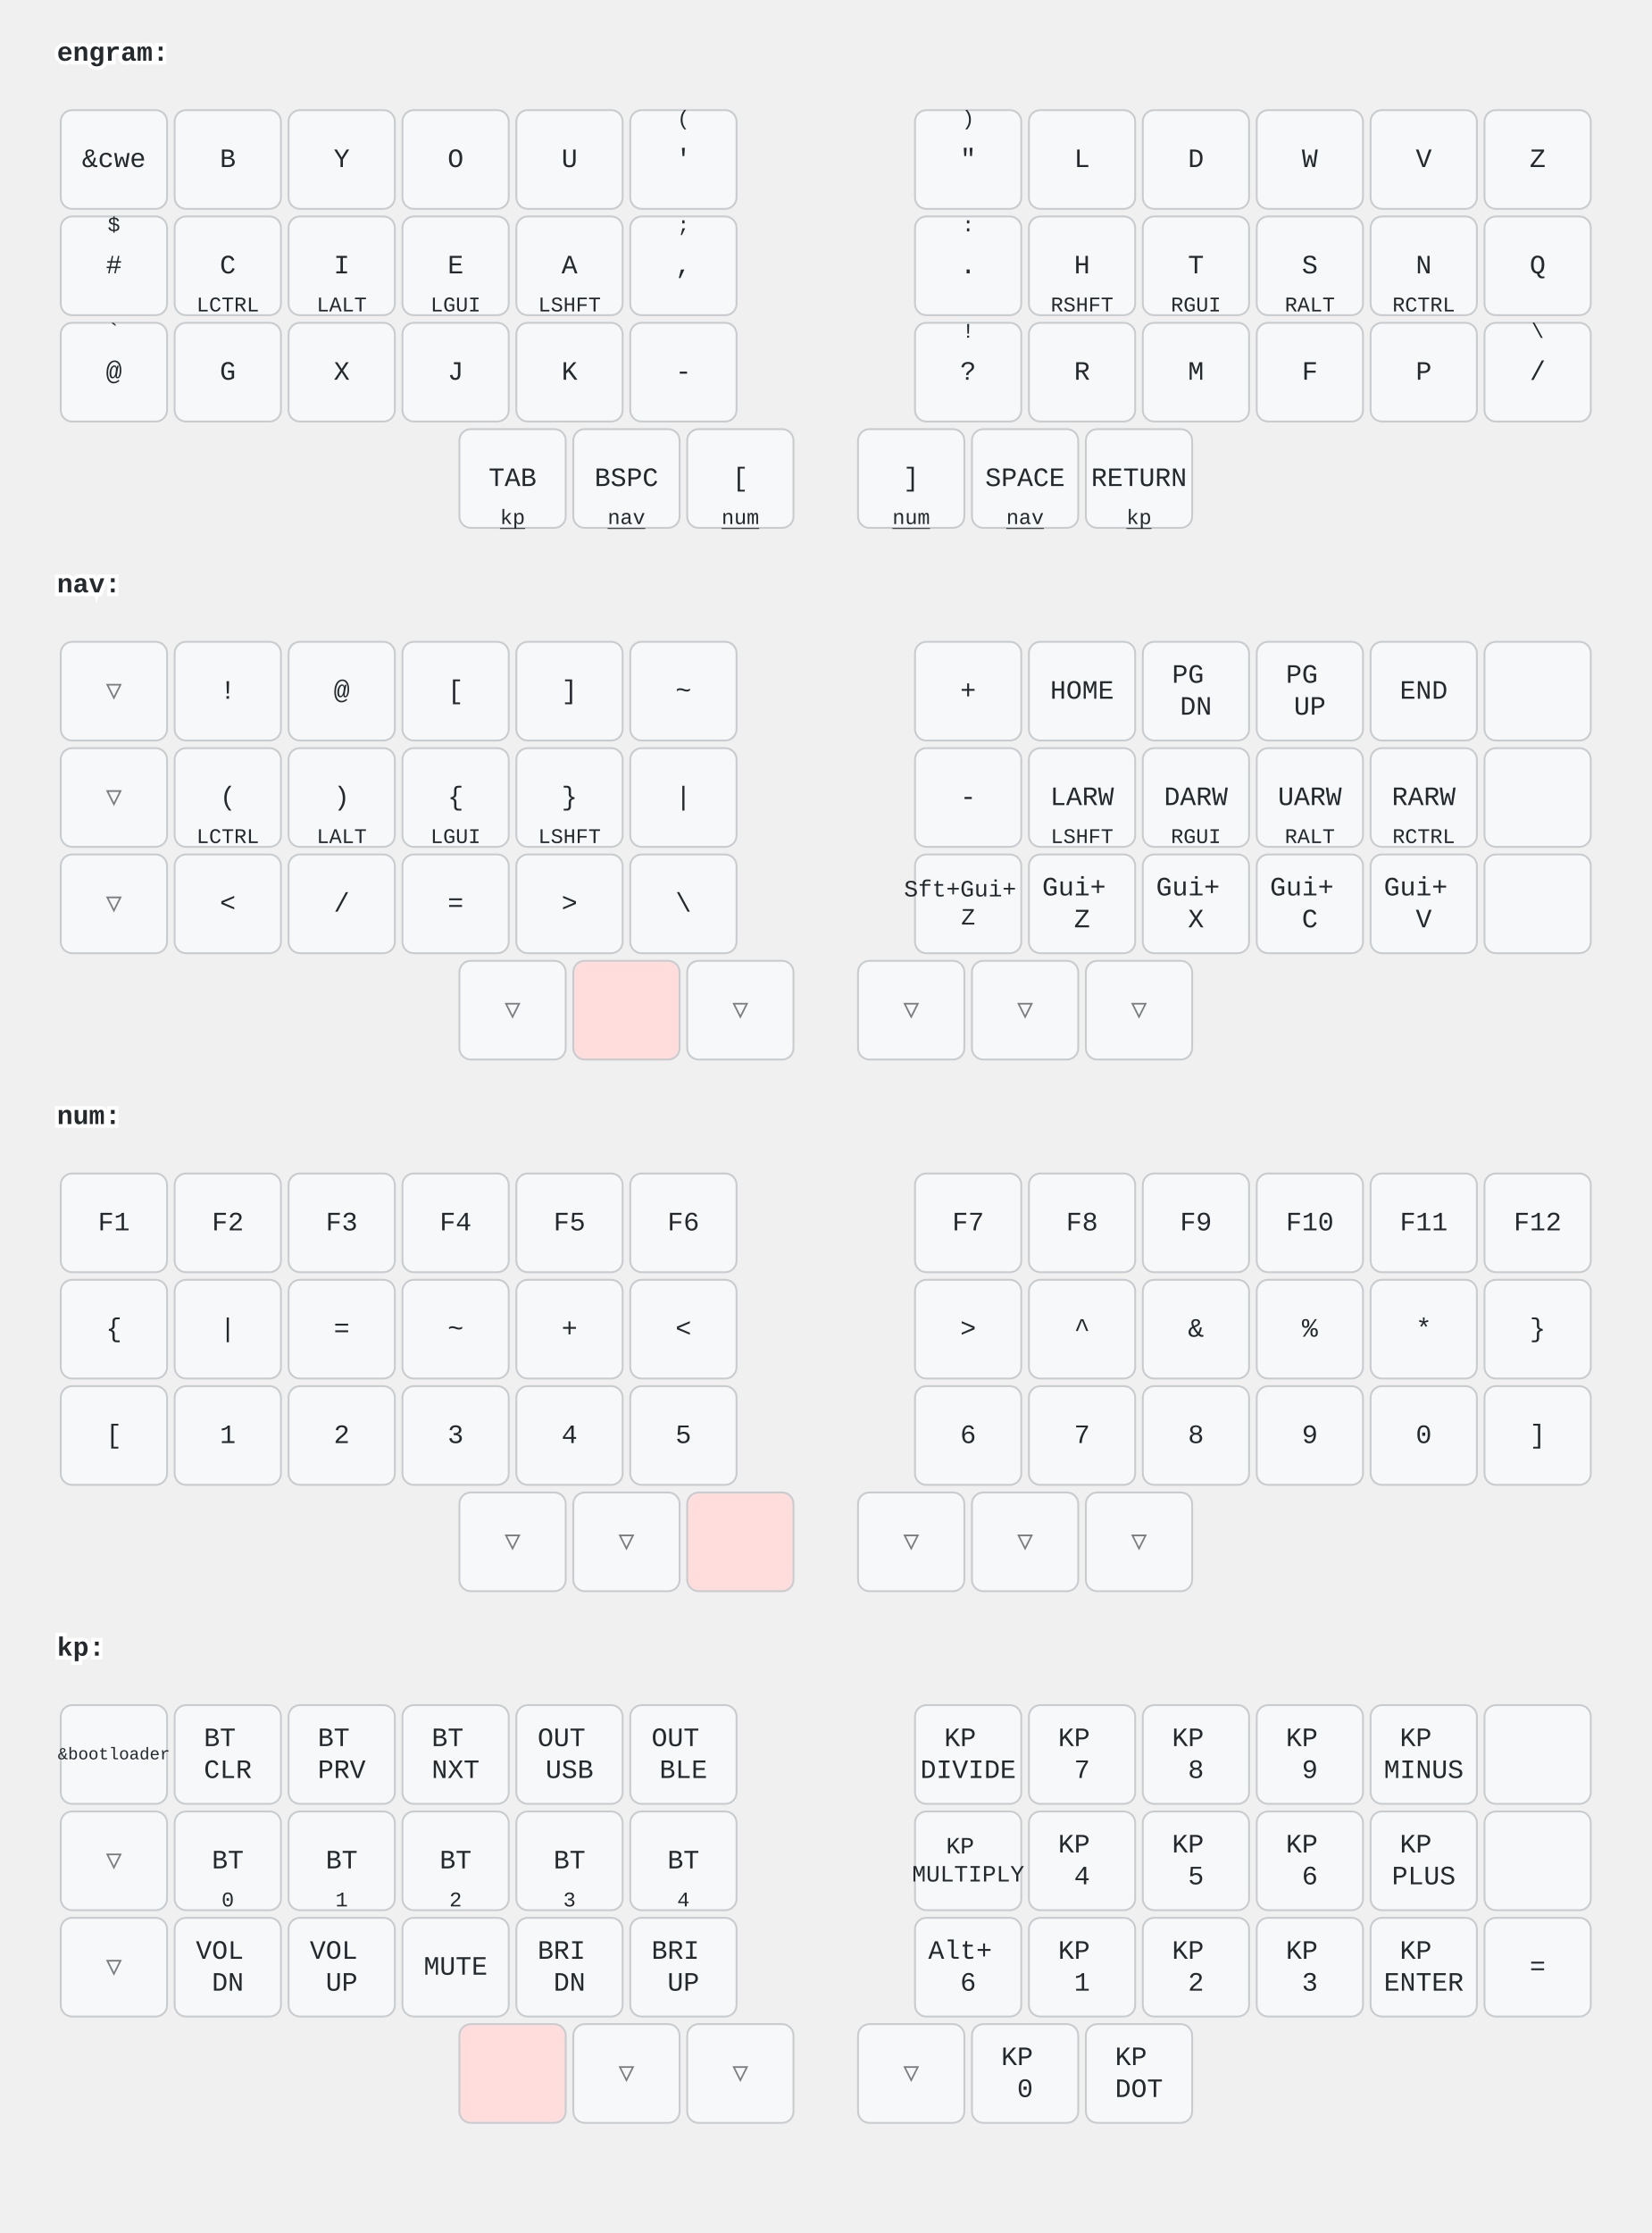
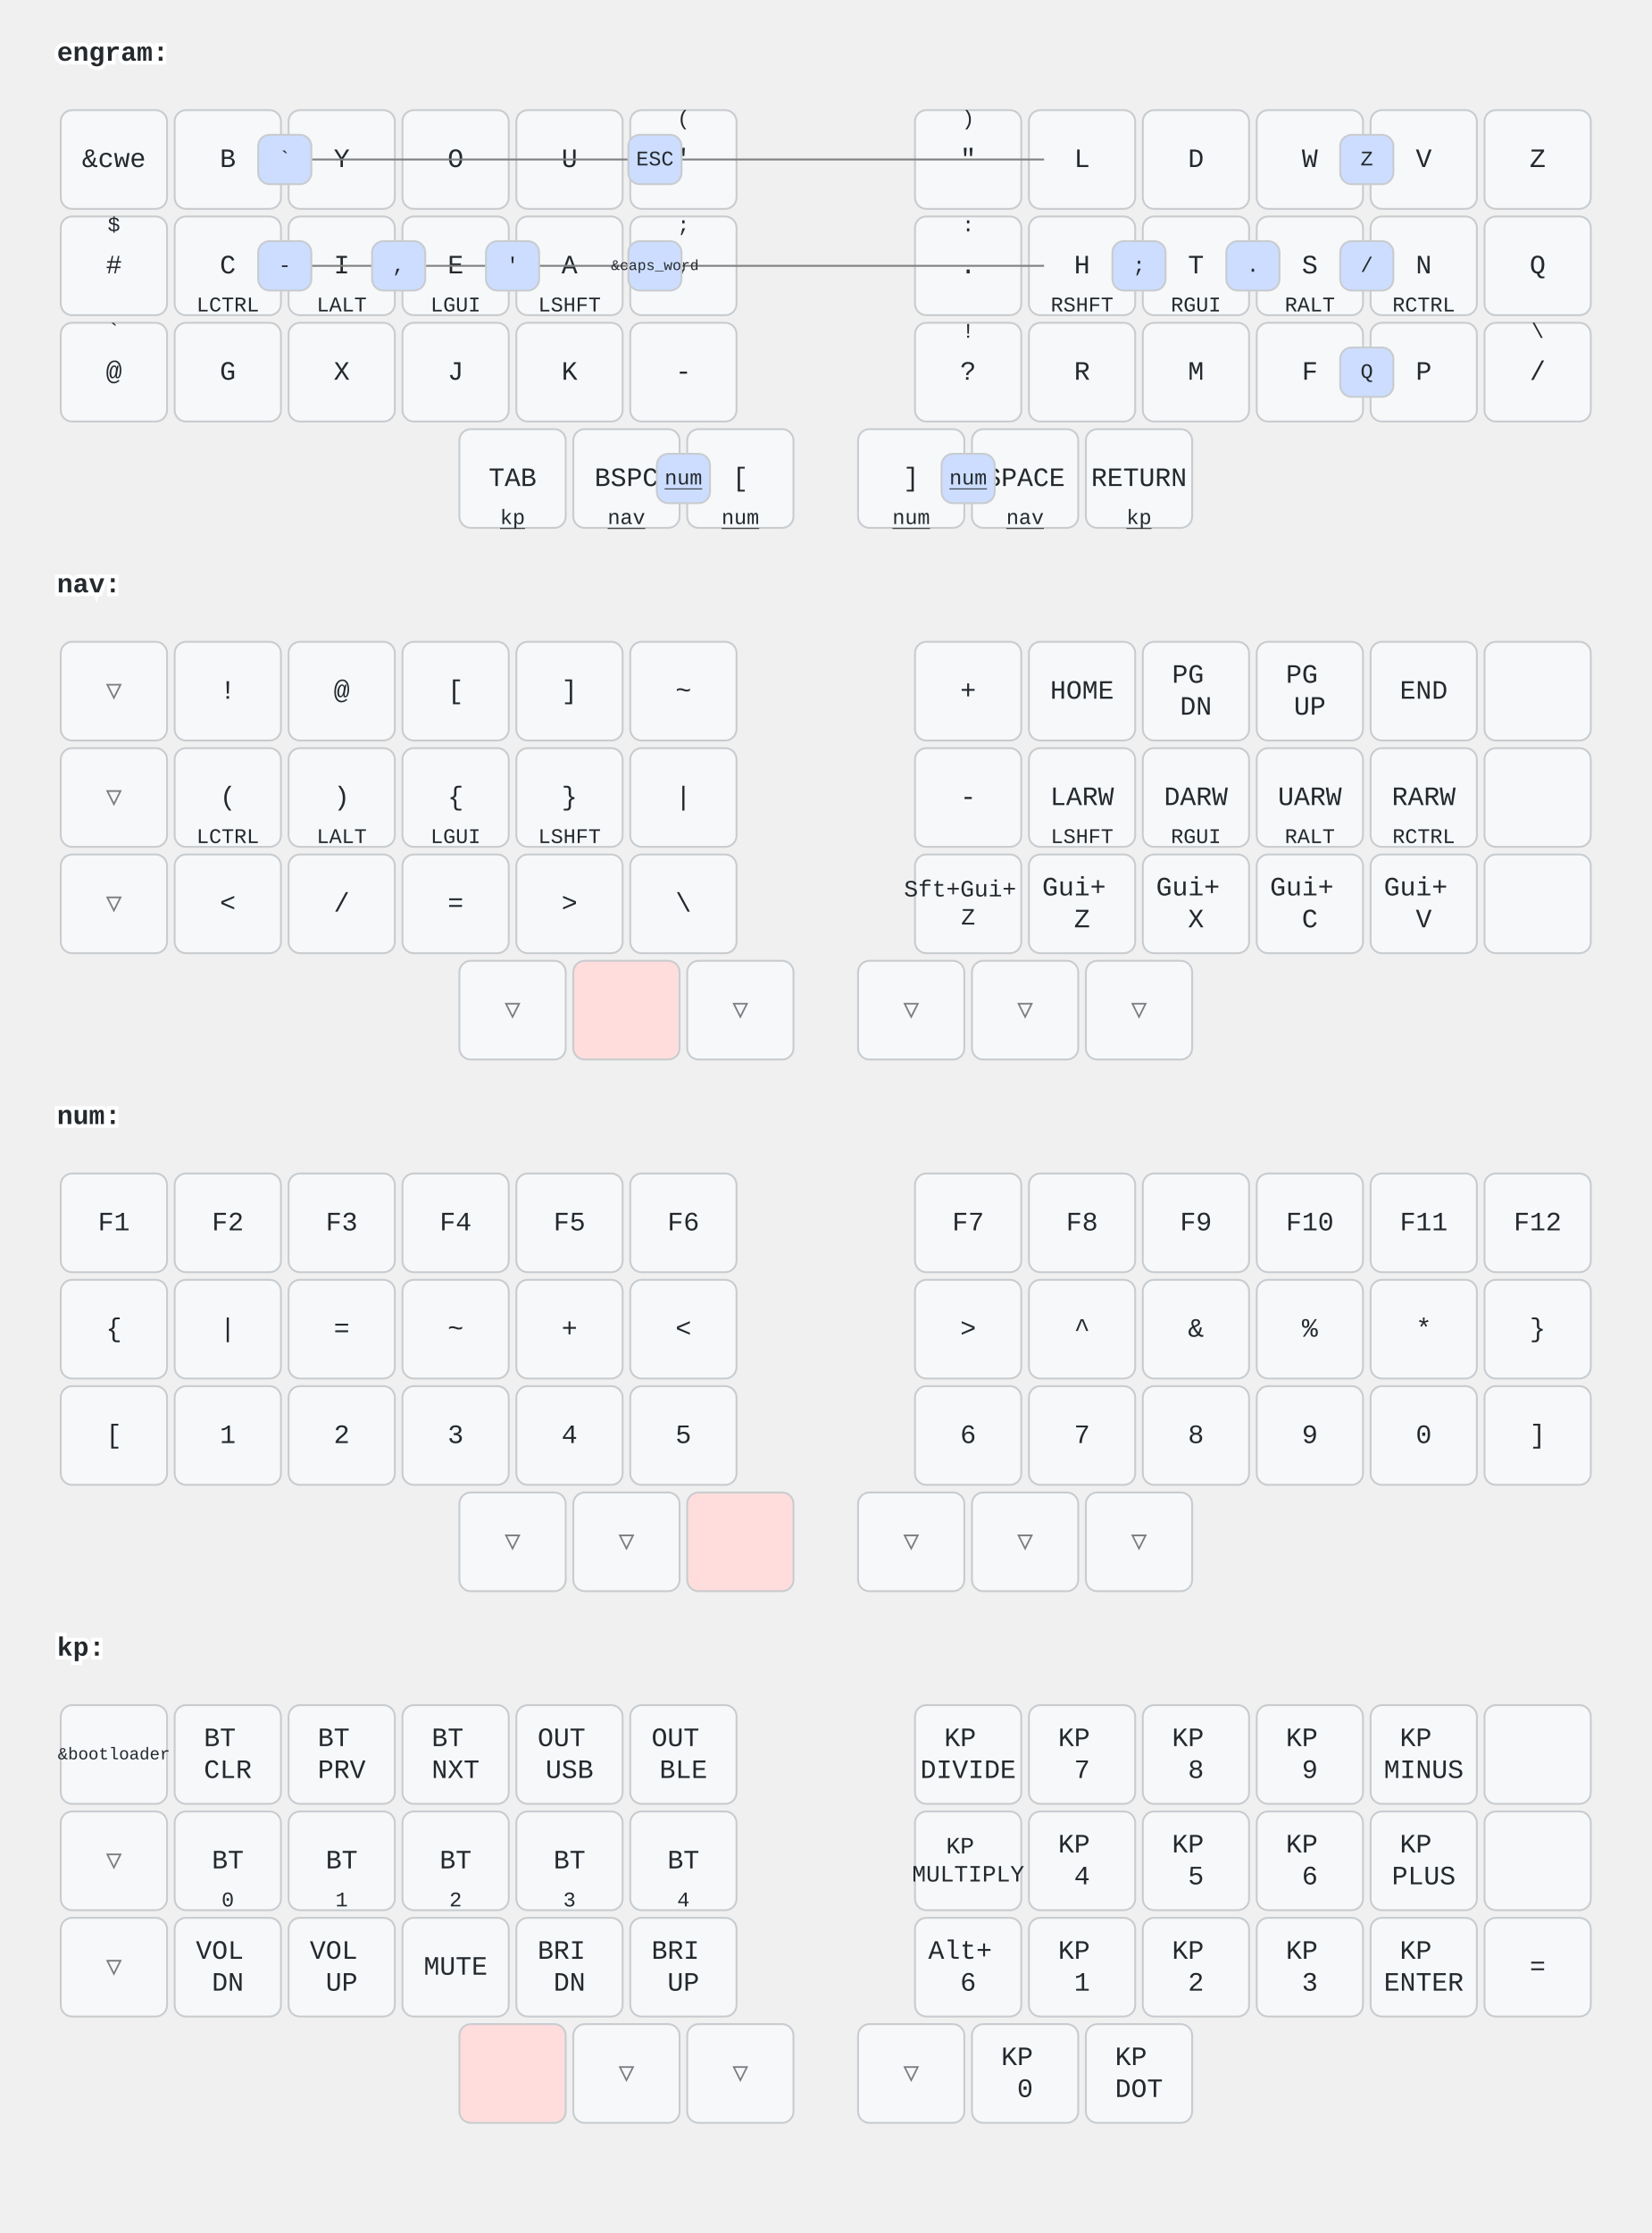
<svg xmlns="http://www.w3.org/2000/svg" width="870" height="1176" viewBox="0 0 870 1176" class="keymap">
  <style>/* inherit to force styles through use tags */
svg path {
    fill: inherit;
}

/* font and background color specifications */
svg.keymap {
    font-family: SFMono-Regular,Consolas,Liberation Mono,Menlo,monospace;
    font-size: 14px;
    font-kerning: normal;
    text-rendering: optimizeLegibility;
    fill: #24292e;
}

/* default key styling */
rect.key {
    fill: #f6f8fa;
}

rect.key, rect.combo {
    stroke: #c9cccf;
    stroke-width: 1;
}

/* default key side styling, only used is draw_key_sides is set */
rect.side {
    filter: brightness(90%);
}

/* color accent for combo boxes */
rect.combo, rect.combo-separate {
    fill: #cdf;
}

/* color accent for held keys */
rect.held, rect.combo.held {
    fill: #fdd;
}

/* color accent for ghost (optional) keys */
rect.ghost, rect.combo.ghost {
    stroke-dasharray: 4, 4;
    stroke-width: 2;
}

text {
    text-anchor: middle;
    dominant-baseline: middle;
}

/* styling for layer labels */
text.label {
    font-weight: bold;
    text-anchor: start;
    stroke: white;
    stroke-width: 4;
    paint-order: stroke;
}

/* styling for optional footer */
text.footer {
    text-anchor: end;
    dominant-baseline: auto;
    stroke: white;
    stroke-width: 4;
    paint-order: stroke;
}

/* styling for combo tap, and key hold/shifted label text */
text.combo, text.hold, text.shifted {
    font-size: 11px;
}

text.hold {
    text-anchor: middle;
    dominant-baseline: auto;
}

text.shifted {
    text-anchor: middle;
    dominant-baseline: hanging;
}

text.layer-activator {
    text-decoration: underline;
}

/* styling for hold/shifted label text in combo box */
text.combo.hold, text.combo.shifted {
    font-size: 8px;
}

/* lighter symbol for transparent keys */
text.trans {
    fill: #7b7e81;
}

/* styling for combo dendrons */
path.combo {
    stroke-width: 1;
    stroke: gray;
    fill: none;
}

/* Start Tabler Icons Cleanup */
/* cannot use height/width with glyphs */
.icon-tabler &gt; path {
    fill: inherit;
    stroke: inherit;
    stroke-width: 2;
}
/* hide tabler's default box */
.icon-tabler &gt; path[stroke="none"][fill="none"] {
    visibility: hidden;
}
/* End Tabler Icons Cleanup */
</style>
  <g transform="translate(30, 0)" class="layer-engram">
    <text x="0" y="28" class="label" id="engram">engram:</text>
    <g transform="translate(0, 56)">
      <g transform="translate(30, 28)" class="key keypos-0">
        <rect rx="6" ry="6" x="-28" y="-26" width="56" height="52" class="key" />
        <text x="0" y="0" class="key tap">&amp;cwe</text>
      </g>
      <g transform="translate(90, 28)" class="key keypos-1">
        <rect rx="6" ry="6" x="-28" y="-26" width="56" height="52" class="key" />
        <text x="0" y="0" class="key tap">B</text>
      </g>
      <g transform="translate(150, 28)" class="key keypos-2">
        <rect rx="6" ry="6" x="-28" y="-26" width="56" height="52" class="key" />
        <text x="0" y="0" class="key tap">Y</text>
      </g>
      <g transform="translate(210, 28)" class="key keypos-3">
        <rect rx="6" ry="6" x="-28" y="-26" width="56" height="52" class="key" />
        <text x="0" y="0" class="key tap">O</text>
      </g>
      <g transform="translate(270, 28)" class="key keypos-4">
        <rect rx="6" ry="6" x="-28" y="-26" width="56" height="52" class="key" />
        <text x="0" y="0" class="key tap">U</text>
      </g>
      <g transform="translate(330, 28)" class="key keypos-5">
        <rect rx="6" ry="6" x="-28" y="-26" width="56" height="52" class="key" />
        <text x="0" y="0" class="key tap">'</text>
        <text x="0" y="-24" class="key shifted">(</text>
      </g>
      <g transform="translate(480, 28)" class="key keypos-6">
        <rect rx="6" ry="6" x="-28" y="-26" width="56" height="52" class="key" />
        <text x="0" y="0" class="key tap">"</text>
        <text x="0" y="-24" class="key shifted">)</text>
      </g>
      <g transform="translate(540, 28)" class="key keypos-7">
        <rect rx="6" ry="6" x="-28" y="-26" width="56" height="52" class="key" />
        <text x="0" y="0" class="key tap">L</text>
      </g>
      <g transform="translate(600, 28)" class="key keypos-8">
        <rect rx="6" ry="6" x="-28" y="-26" width="56" height="52" class="key" />
        <text x="0" y="0" class="key tap">D</text>
      </g>
      <g transform="translate(660, 28)" class="key keypos-9">
        <rect rx="6" ry="6" x="-28" y="-26" width="56" height="52" class="key" />
        <text x="0" y="0" class="key tap">W</text>
      </g>
      <g transform="translate(720, 28)" class="key keypos-10">
        <rect rx="6" ry="6" x="-28" y="-26" width="56" height="52" class="key" />
        <text x="0" y="0" class="key tap">V</text>
      </g>
      <g transform="translate(780, 28)" class="key keypos-11">
        <rect rx="6" ry="6" x="-28" y="-26" width="56" height="52" class="key" />
        <text x="0" y="0" class="key tap">Z</text>
      </g>
      <g transform="translate(30, 84)" class="key keypos-12">
        <rect rx="6" ry="6" x="-28" y="-26" width="56" height="52" class="key" />
        <text x="0" y="0" class="key tap">#</text>
        <text x="0" y="-24" class="key shifted">$</text>
      </g>
      <g transform="translate(90, 84)" class="key keypos-13">
        <rect rx="6" ry="6" x="-28" y="-26" width="56" height="52" class="key" />
        <text x="0" y="0" class="key tap">C</text>
        <text x="0" y="24" class="key hold">LCTRL</text>
      </g>
      <g transform="translate(150, 84)" class="key keypos-14">
        <rect rx="6" ry="6" x="-28" y="-26" width="56" height="52" class="key" />
        <text x="0" y="0" class="key tap">I</text>
        <text x="0" y="24" class="key hold">LALT</text>
      </g>
      <g transform="translate(210, 84)" class="key keypos-15">
        <rect rx="6" ry="6" x="-28" y="-26" width="56" height="52" class="key" />
        <text x="0" y="0" class="key tap">E</text>
        <text x="0" y="24" class="key hold">LGUI</text>
      </g>
      <g transform="translate(270, 84)" class="key keypos-16">
        <rect rx="6" ry="6" x="-28" y="-26" width="56" height="52" class="key" />
        <text x="0" y="0" class="key tap">A</text>
        <text x="0" y="24" class="key hold">LSHFT</text>
      </g>
      <g transform="translate(330, 84)" class="key keypos-17">
        <rect rx="6" ry="6" x="-28" y="-26" width="56" height="52" class="key" />
        <text x="0" y="0" class="key tap">,</text>
        <text x="0" y="-24" class="key shifted">;</text>
      </g>
      <g transform="translate(480, 84)" class="key keypos-18">
        <rect rx="6" ry="6" x="-28" y="-26" width="56" height="52" class="key" />
        <text x="0" y="0" class="key tap">.</text>
        <text x="0" y="-24" class="key shifted">:</text>
      </g>
      <g transform="translate(540, 84)" class="key keypos-19">
        <rect rx="6" ry="6" x="-28" y="-26" width="56" height="52" class="key" />
        <text x="0" y="0" class="key tap">H</text>
        <text x="0" y="24" class="key hold">RSHFT</text>
      </g>
      <g transform="translate(600, 84)" class="key keypos-20">
        <rect rx="6" ry="6" x="-28" y="-26" width="56" height="52" class="key" />
        <text x="0" y="0" class="key tap">T</text>
        <text x="0" y="24" class="key hold">RGUI</text>
      </g>
      <g transform="translate(660, 84)" class="key keypos-21">
        <rect rx="6" ry="6" x="-28" y="-26" width="56" height="52" class="key" />
        <text x="0" y="0" class="key tap">S</text>
        <text x="0" y="24" class="key hold">RALT</text>
      </g>
      <g transform="translate(720, 84)" class="key keypos-22">
        <rect rx="6" ry="6" x="-28" y="-26" width="56" height="52" class="key" />
        <text x="0" y="0" class="key tap">N</text>
        <text x="0" y="24" class="key hold">RCTRL</text>
      </g>
      <g transform="translate(780, 84)" class="key keypos-23">
        <rect rx="6" ry="6" x="-28" y="-26" width="56" height="52" class="key" />
        <text x="0" y="0" class="key tap">Q</text>
      </g>
      <g transform="translate(30, 140)" class="key keypos-24">
        <rect rx="6" ry="6" x="-28" y="-26" width="56" height="52" class="key" />
        <text x="0" y="0" class="key tap">@</text>
        <text x="0" y="-24" class="key shifted">`</text>
      </g>
      <g transform="translate(90, 140)" class="key keypos-25">
        <rect rx="6" ry="6" x="-28" y="-26" width="56" height="52" class="key" />
        <text x="0" y="0" class="key tap">G</text>
      </g>
      <g transform="translate(150, 140)" class="key keypos-26">
        <rect rx="6" ry="6" x="-28" y="-26" width="56" height="52" class="key" />
        <text x="0" y="0" class="key tap">X</text>
      </g>
      <g transform="translate(210, 140)" class="key keypos-27">
        <rect rx="6" ry="6" x="-28" y="-26" width="56" height="52" class="key" />
        <text x="0" y="0" class="key tap">J</text>
      </g>
      <g transform="translate(270, 140)" class="key keypos-28">
        <rect rx="6" ry="6" x="-28" y="-26" width="56" height="52" class="key" />
        <text x="0" y="0" class="key tap">K</text>
      </g>
      <g transform="translate(330, 140)" class="key keypos-29">
        <rect rx="6" ry="6" x="-28" y="-26" width="56" height="52" class="key" />
        <text x="0" y="0" class="key tap">-</text>
      </g>
      <g transform="translate(480, 140)" class="key keypos-30">
        <rect rx="6" ry="6" x="-28" y="-26" width="56" height="52" class="key" />
        <text x="0" y="0" class="key tap">?</text>
        <text x="0" y="-24" class="key shifted">!</text>
      </g>
      <g transform="translate(540, 140)" class="key keypos-31">
        <rect rx="6" ry="6" x="-28" y="-26" width="56" height="52" class="key" />
        <text x="0" y="0" class="key tap">R</text>
      </g>
      <g transform="translate(600, 140)" class="key keypos-32">
        <rect rx="6" ry="6" x="-28" y="-26" width="56" height="52" class="key" />
        <text x="0" y="0" class="key tap">M</text>
      </g>
      <g transform="translate(660, 140)" class="key keypos-33">
        <rect rx="6" ry="6" x="-28" y="-26" width="56" height="52" class="key" />
        <text x="0" y="0" class="key tap">F</text>
      </g>
      <g transform="translate(720, 140)" class="key keypos-34">
        <rect rx="6" ry="6" x="-28" y="-26" width="56" height="52" class="key" />
        <text x="0" y="0" class="key tap">P</text>
      </g>
      <g transform="translate(780, 140)" class="key keypos-35">
        <rect rx="6" ry="6" x="-28" y="-26" width="56" height="52" class="key" />
        <text x="0" y="0" class="key tap">/</text>
        <text x="0" y="-24" class="key shifted">\</text>
      </g>
      <g transform="translate(240, 196)" class="key keypos-36">
        <rect rx="6" ry="6" x="-28" y="-26" width="56" height="52" class="key" />
        <text x="0" y="0" class="key tap">TAB</text>
        <a href="#kp">
          <text x="0" y="24" class="key hold layer-activator">kp</text>
        </a>
      </g>
      <g transform="translate(300, 196)" class="key keypos-37">
        <rect rx="6" ry="6" x="-28" y="-26" width="56" height="52" class="key" />
        <text x="0" y="0" class="key tap">BSPC</text>
        <a href="#nav">
          <text x="0" y="24" class="key hold layer-activator">nav</text>
        </a>
      </g>
      <g transform="translate(360, 196)" class="key keypos-38">
        <rect rx="6" ry="6" x="-28" y="-26" width="56" height="52" class="key" />
        <text x="0" y="0" class="key tap">[</text>
        <a href="#num">
          <text x="0" y="24" class="key hold layer-activator">num</text>
        </a>
      </g>
      <g transform="translate(450, 196)" class="key keypos-39">
        <rect rx="6" ry="6" x="-28" y="-26" width="56" height="52" class="key" />
        <text x="0" y="0" class="key tap">]</text>
        <a href="#num">
          <text x="0" y="24" class="key hold layer-activator">num</text>
        </a>
      </g>
      <g transform="translate(510, 196)" class="key keypos-40">
        <rect rx="6" ry="6" x="-28" y="-26" width="56" height="52" class="key" />
        <text x="0" y="0" class="key tap">SPACE</text>
        <a href="#nav">
          <text x="0" y="24" class="key hold layer-activator">nav</text>
        </a>
      </g>
      <g transform="translate(570, 196)" class="key keypos-41">
        <rect rx="6" ry="6" x="-28" y="-26" width="56" height="52" class="key" />
        <text x="0" y="0" class="key tap">RETURN</text>
        <a href="#kp">
          <text x="0" y="24" class="key hold layer-activator">kp</text>
        </a>
      </g>
+       <g class="combo combopos-0">
+         <rect rx="6" ry="6" x="316" y="183" width="28" height="26" class="combo" />
+         <a href="#num">
+           <text x="330" y="196" class="combo tap layer-activator">num</text>
+         </a>
+       </g>
+       <g class="combo combopos-1">
+         <rect rx="6" ry="6" x="466" y="183" width="28" height="26" class="combo" />
+         <a href="#num">
+           <text x="480" y="196" class="combo tap layer-activator">num</text>
+         </a>
+       </g>
+       <g class="combo combopos-2">
+         <path d="M315,28 l-205,0" class="combo" />
+         <path d="M315,28 l205,0" class="combo" />
+         <rect rx="6" ry="6" x="301" y="15" width="28" height="26" class="combo" />
+         <text x="315" y="28" class="combo tap">ESC</text>
+       </g>
+       <g class="combo combopos-3">
+         <path d="M315,84 l-205,0" class="combo" />
+         <path d="M315,84 l205,0" class="combo" />
+         <rect rx="6" ry="6" x="301" y="71" width="28" height="26" class="combo" />
+         <text x="315" y="84" class="combo tap">
+           <tspan style="font-size: 70%">&amp;caps_word</tspan>
+         </text>
+       </g>
+       <g class="combo combopos-4">
+         <rect rx="6" ry="6" x="676" y="15" width="28" height="26" class="combo" />
+         <text x="690" y="28" class="combo tap">Z</text>
+       </g>
+       <g class="combo combopos-5">
+         <rect rx="6" ry="6" x="676" y="127" width="28" height="26" class="combo" />
+         <text x="690" y="140" class="combo tap">Q</text>
+       </g>
+       <g class="combo combopos-6">
+         <rect rx="6" ry="6" x="106" y="71" width="28" height="26" class="combo" />
+         <text x="120" y="84" class="combo tap">-</text>
+       </g>
+       <g class="combo combopos-7">
+         <rect rx="6" ry="6" x="166" y="71" width="28" height="26" class="combo" />
+         <text x="180" y="84" class="combo tap">,</text>
+       </g>
+       <g class="combo combopos-8">
+         <rect rx="6" ry="6" x="226" y="71" width="28" height="26" class="combo" />
+         <text x="240" y="84" class="combo tap">'</text>
+       </g>
+       <g class="combo combopos-9">
+         <rect rx="6" ry="6" x="556" y="71" width="28" height="26" class="combo" />
+         <text x="570" y="84" class="combo tap">;</text>
+       </g>
+       <g class="combo combopos-10">
+         <rect rx="6" ry="6" x="616" y="71" width="28" height="26" class="combo" />
+         <text x="630" y="84" class="combo tap">.</text>
+       </g>
+       <g class="combo combopos-11">
+         <rect rx="6" ry="6" x="676" y="71" width="28" height="26" class="combo" />
+         <text x="690" y="84" class="combo tap">/</text>
+       </g>
+       <g class="combo combopos-12">
+         <rect rx="6" ry="6" x="106" y="15" width="28" height="26" class="combo" />
+         <text x="120" y="28" class="combo tap">`</text>
+       </g>
    </g>
  </g>
  <g transform="translate(30, 280)" class="layer-nav">
    <text x="0" y="28" class="label" id="nav">nav:</text>
    <g transform="translate(0, 56)">
      <g transform="translate(30, 28)" class="key trans keypos-0">
        <rect rx="6" ry="6" x="-28" y="-26" width="56" height="52" class="key trans" />
        <text x="0" y="0" class="key trans tap">▽</text>
      </g>
      <g transform="translate(90, 28)" class="key keypos-1">
        <rect rx="6" ry="6" x="-28" y="-26" width="56" height="52" class="key" />
        <text x="0" y="0" class="key tap">!</text>
      </g>
      <g transform="translate(150, 28)" class="key keypos-2">
        <rect rx="6" ry="6" x="-28" y="-26" width="56" height="52" class="key" />
        <text x="0" y="0" class="key tap">@</text>
      </g>
      <g transform="translate(210, 28)" class="key keypos-3">
        <rect rx="6" ry="6" x="-28" y="-26" width="56" height="52" class="key" />
        <text x="0" y="0" class="key tap">[</text>
      </g>
      <g transform="translate(270, 28)" class="key keypos-4">
        <rect rx="6" ry="6" x="-28" y="-26" width="56" height="52" class="key" />
        <text x="0" y="0" class="key tap">]</text>
      </g>
      <g transform="translate(330, 28)" class="key keypos-5">
        <rect rx="6" ry="6" x="-28" y="-26" width="56" height="52" class="key" />
        <text x="0" y="0" class="key tap">~</text>
      </g>
      <g transform="translate(480, 28)" class="key keypos-6">
        <rect rx="6" ry="6" x="-28" y="-26" width="56" height="52" class="key" />
        <text x="0" y="0" class="key tap">+</text>
      </g>
      <g transform="translate(540, 28)" class="key keypos-7">
        <rect rx="6" ry="6" x="-28" y="-26" width="56" height="52" class="key" />
        <text x="0" y="0" class="key tap">HOME</text>
      </g>
      <g transform="translate(600, 28)" class="key keypos-8">
        <rect rx="6" ry="6" x="-28" y="-26" width="56" height="52" class="key" />
        <text x="0" y="0" class="key tap">
          <tspan x="0" dy="-0.6em">PG</tspan>
          <tspan x="0" dy="1.2em">DN</tspan>
        </text>
      </g>
      <g transform="translate(660, 28)" class="key keypos-9">
        <rect rx="6" ry="6" x="-28" y="-26" width="56" height="52" class="key" />
        <text x="0" y="0" class="key tap">
          <tspan x="0" dy="-0.6em">PG</tspan>
          <tspan x="0" dy="1.2em">UP</tspan>
        </text>
      </g>
      <g transform="translate(720, 28)" class="key keypos-10">
        <rect rx="6" ry="6" x="-28" y="-26" width="56" height="52" class="key" />
        <text x="0" y="0" class="key tap">END</text>
      </g>
      <g transform="translate(780, 28)" class="key keypos-11">
        <rect rx="6" ry="6" x="-28" y="-26" width="56" height="52" class="key" />
      </g>
      <g transform="translate(30, 84)" class="key trans keypos-12">
        <rect rx="6" ry="6" x="-28" y="-26" width="56" height="52" class="key trans" />
        <text x="0" y="0" class="key trans tap">▽</text>
      </g>
      <g transform="translate(90, 84)" class="key keypos-13">
        <rect rx="6" ry="6" x="-28" y="-26" width="56" height="52" class="key" />
        <text x="0" y="0" class="key tap">(</text>
        <text x="0" y="24" class="key hold">LCTRL</text>
      </g>
      <g transform="translate(150, 84)" class="key keypos-14">
        <rect rx="6" ry="6" x="-28" y="-26" width="56" height="52" class="key" />
        <text x="0" y="0" class="key tap">)</text>
        <text x="0" y="24" class="key hold">LALT</text>
      </g>
      <g transform="translate(210, 84)" class="key keypos-15">
        <rect rx="6" ry="6" x="-28" y="-26" width="56" height="52" class="key" />
        <text x="0" y="0" class="key tap">{</text>
        <text x="0" y="24" class="key hold">LGUI</text>
      </g>
      <g transform="translate(270, 84)" class="key keypos-16">
        <rect rx="6" ry="6" x="-28" y="-26" width="56" height="52" class="key" />
        <text x="0" y="0" class="key tap">}</text>
        <text x="0" y="24" class="key hold">LSHFT</text>
      </g>
      <g transform="translate(330, 84)" class="key keypos-17">
        <rect rx="6" ry="6" x="-28" y="-26" width="56" height="52" class="key" />
        <text x="0" y="0" class="key tap">|</text>
      </g>
      <g transform="translate(480, 84)" class="key keypos-18">
        <rect rx="6" ry="6" x="-28" y="-26" width="56" height="52" class="key" />
        <text x="0" y="0" class="key tap">-</text>
      </g>
      <g transform="translate(540, 84)" class="key keypos-19">
        <rect rx="6" ry="6" x="-28" y="-26" width="56" height="52" class="key" />
        <text x="0" y="0" class="key tap">LARW</text>
        <text x="0" y="24" class="key hold">LSHFT</text>
      </g>
      <g transform="translate(600, 84)" class="key keypos-20">
        <rect rx="6" ry="6" x="-28" y="-26" width="56" height="52" class="key" />
        <text x="0" y="0" class="key tap">DARW</text>
        <text x="0" y="24" class="key hold">RGUI</text>
      </g>
      <g transform="translate(660, 84)" class="key keypos-21">
        <rect rx="6" ry="6" x="-28" y="-26" width="56" height="52" class="key" />
        <text x="0" y="0" class="key tap">UARW</text>
        <text x="0" y="24" class="key hold">RALT</text>
      </g>
      <g transform="translate(720, 84)" class="key keypos-22">
        <rect rx="6" ry="6" x="-28" y="-26" width="56" height="52" class="key" />
        <text x="0" y="0" class="key tap">RARW</text>
        <text x="0" y="24" class="key hold">RCTRL</text>
      </g>
      <g transform="translate(780, 84)" class="key keypos-23">
        <rect rx="6" ry="6" x="-28" y="-26" width="56" height="52" class="key" />
      </g>
      <g transform="translate(30, 140)" class="key trans keypos-24">
        <rect rx="6" ry="6" x="-28" y="-26" width="56" height="52" class="key trans" />
        <text x="0" y="0" class="key trans tap">▽</text>
      </g>
      <g transform="translate(90, 140)" class="key keypos-25">
        <rect rx="6" ry="6" x="-28" y="-26" width="56" height="52" class="key" />
        <text x="0" y="0" class="key tap">&lt;</text>
      </g>
      <g transform="translate(150, 140)" class="key keypos-26">
        <rect rx="6" ry="6" x="-28" y="-26" width="56" height="52" class="key" />
        <text x="0" y="0" class="key tap">/</text>
      </g>
      <g transform="translate(210, 140)" class="key keypos-27">
        <rect rx="6" ry="6" x="-28" y="-26" width="56" height="52" class="key" />
        <text x="0" y="0" class="key tap">=</text>
      </g>
      <g transform="translate(270, 140)" class="key keypos-28">
        <rect rx="6" ry="6" x="-28" y="-26" width="56" height="52" class="key" />
        <text x="0" y="0" class="key tap">&gt;</text>
      </g>
      <g transform="translate(330, 140)" class="key keypos-29">
        <rect rx="6" ry="6" x="-28" y="-26" width="56" height="52" class="key" />
        <text x="0" y="0" class="key tap">\</text>
      </g>
      <g transform="translate(480, 140)" class="key keypos-30">
        <rect rx="6" ry="6" x="-28" y="-26" width="56" height="52" class="key" />
        <text x="0" y="0" class="key tap">
          <tspan x="0" dy="-0.6em" style="font-size: 88%">Sft+Gui+</tspan>
          <tspan x="0" dy="1.2em" style="font-size: 88%">Z</tspan>
        </text>
      </g>
      <g transform="translate(540, 140)" class="key keypos-31">
        <rect rx="6" ry="6" x="-28" y="-26" width="56" height="52" class="key" />
        <text x="0" y="0" class="key tap">
          <tspan x="0" dy="-0.6em">Gui+</tspan>
          <tspan x="0" dy="1.2em">Z</tspan>
        </text>
      </g>
      <g transform="translate(600, 140)" class="key keypos-32">
        <rect rx="6" ry="6" x="-28" y="-26" width="56" height="52" class="key" />
        <text x="0" y="0" class="key tap">
          <tspan x="0" dy="-0.6em">Gui+</tspan>
          <tspan x="0" dy="1.2em">X</tspan>
        </text>
      </g>
      <g transform="translate(660, 140)" class="key keypos-33">
        <rect rx="6" ry="6" x="-28" y="-26" width="56" height="52" class="key" />
        <text x="0" y="0" class="key tap">
          <tspan x="0" dy="-0.6em">Gui+</tspan>
          <tspan x="0" dy="1.2em">C</tspan>
        </text>
      </g>
      <g transform="translate(720, 140)" class="key keypos-34">
        <rect rx="6" ry="6" x="-28" y="-26" width="56" height="52" class="key" />
        <text x="0" y="0" class="key tap">
          <tspan x="0" dy="-0.6em">Gui+</tspan>
          <tspan x="0" dy="1.2em">V</tspan>
        </text>
      </g>
      <g transform="translate(780, 140)" class="key keypos-35">
        <rect rx="6" ry="6" x="-28" y="-26" width="56" height="52" class="key" />
      </g>
      <g transform="translate(240, 196)" class="key trans keypos-36">
        <rect rx="6" ry="6" x="-28" y="-26" width="56" height="52" class="key trans" />
        <text x="0" y="0" class="key trans tap">▽</text>
      </g>
      <g transform="translate(300, 196)" class="key held keypos-37">
        <rect rx="6" ry="6" x="-28" y="-26" width="56" height="52" class="key held" />
      </g>
      <g transform="translate(360, 196)" class="key trans keypos-38">
        <rect rx="6" ry="6" x="-28" y="-26" width="56" height="52" class="key trans" />
        <text x="0" y="0" class="key trans tap">▽</text>
      </g>
      <g transform="translate(450, 196)" class="key trans keypos-39">
        <rect rx="6" ry="6" x="-28" y="-26" width="56" height="52" class="key trans" />
        <text x="0" y="0" class="key trans tap">▽</text>
      </g>
      <g transform="translate(510, 196)" class="key trans keypos-40">
        <rect rx="6" ry="6" x="-28" y="-26" width="56" height="52" class="key trans" />
        <text x="0" y="0" class="key trans tap">▽</text>
      </g>
      <g transform="translate(570, 196)" class="key trans keypos-41">
        <rect rx="6" ry="6" x="-28" y="-26" width="56" height="52" class="key trans" />
        <text x="0" y="0" class="key trans tap">▽</text>
      </g>
    </g>
  </g>
  <g transform="translate(30, 560)" class="layer-num">
    <text x="0" y="28" class="label" id="num">num:</text>
    <g transform="translate(0, 56)">
      <g transform="translate(30, 28)" class="key keypos-0">
        <rect rx="6" ry="6" x="-28" y="-26" width="56" height="52" class="key" />
        <text x="0" y="0" class="key tap">F1</text>
      </g>
      <g transform="translate(90, 28)" class="key keypos-1">
        <rect rx="6" ry="6" x="-28" y="-26" width="56" height="52" class="key" />
        <text x="0" y="0" class="key tap">F2</text>
      </g>
      <g transform="translate(150, 28)" class="key keypos-2">
        <rect rx="6" ry="6" x="-28" y="-26" width="56" height="52" class="key" />
        <text x="0" y="0" class="key tap">F3</text>
      </g>
      <g transform="translate(210, 28)" class="key keypos-3">
        <rect rx="6" ry="6" x="-28" y="-26" width="56" height="52" class="key" />
        <text x="0" y="0" class="key tap">F4</text>
      </g>
      <g transform="translate(270, 28)" class="key keypos-4">
        <rect rx="6" ry="6" x="-28" y="-26" width="56" height="52" class="key" />
        <text x="0" y="0" class="key tap">F5</text>
      </g>
      <g transform="translate(330, 28)" class="key keypos-5">
        <rect rx="6" ry="6" x="-28" y="-26" width="56" height="52" class="key" />
        <text x="0" y="0" class="key tap">F6</text>
      </g>
      <g transform="translate(480, 28)" class="key keypos-6">
        <rect rx="6" ry="6" x="-28" y="-26" width="56" height="52" class="key" />
        <text x="0" y="0" class="key tap">F7</text>
      </g>
      <g transform="translate(540, 28)" class="key keypos-7">
        <rect rx="6" ry="6" x="-28" y="-26" width="56" height="52" class="key" />
        <text x="0" y="0" class="key tap">F8</text>
      </g>
      <g transform="translate(600, 28)" class="key keypos-8">
        <rect rx="6" ry="6" x="-28" y="-26" width="56" height="52" class="key" />
        <text x="0" y="0" class="key tap">F9</text>
      </g>
      <g transform="translate(660, 28)" class="key keypos-9">
        <rect rx="6" ry="6" x="-28" y="-26" width="56" height="52" class="key" />
        <text x="0" y="0" class="key tap">F10</text>
      </g>
      <g transform="translate(720, 28)" class="key keypos-10">
        <rect rx="6" ry="6" x="-28" y="-26" width="56" height="52" class="key" />
        <text x="0" y="0" class="key tap">F11</text>
      </g>
      <g transform="translate(780, 28)" class="key keypos-11">
        <rect rx="6" ry="6" x="-28" y="-26" width="56" height="52" class="key" />
        <text x="0" y="0" class="key tap">F12</text>
      </g>
      <g transform="translate(30, 84)" class="key keypos-12">
        <rect rx="6" ry="6" x="-28" y="-26" width="56" height="52" class="key" />
        <text x="0" y="0" class="key tap">{</text>
      </g>
      <g transform="translate(90, 84)" class="key keypos-13">
        <rect rx="6" ry="6" x="-28" y="-26" width="56" height="52" class="key" />
        <text x="0" y="0" class="key tap">|</text>
      </g>
      <g transform="translate(150, 84)" class="key keypos-14">
        <rect rx="6" ry="6" x="-28" y="-26" width="56" height="52" class="key" />
        <text x="0" y="0" class="key tap">=</text>
      </g>
      <g transform="translate(210, 84)" class="key keypos-15">
        <rect rx="6" ry="6" x="-28" y="-26" width="56" height="52" class="key" />
        <text x="0" y="0" class="key tap">~</text>
      </g>
      <g transform="translate(270, 84)" class="key keypos-16">
        <rect rx="6" ry="6" x="-28" y="-26" width="56" height="52" class="key" />
        <text x="0" y="0" class="key tap">+</text>
      </g>
      <g transform="translate(330, 84)" class="key keypos-17">
        <rect rx="6" ry="6" x="-28" y="-26" width="56" height="52" class="key" />
        <text x="0" y="0" class="key tap">&lt;</text>
      </g>
      <g transform="translate(480, 84)" class="key keypos-18">
        <rect rx="6" ry="6" x="-28" y="-26" width="56" height="52" class="key" />
        <text x="0" y="0" class="key tap">&gt;</text>
      </g>
      <g transform="translate(540, 84)" class="key keypos-19">
        <rect rx="6" ry="6" x="-28" y="-26" width="56" height="52" class="key" />
        <text x="0" y="0" class="key tap">^</text>
      </g>
      <g transform="translate(600, 84)" class="key keypos-20">
        <rect rx="6" ry="6" x="-28" y="-26" width="56" height="52" class="key" />
        <text x="0" y="0" class="key tap">&amp;</text>
      </g>
      <g transform="translate(660, 84)" class="key keypos-21">
        <rect rx="6" ry="6" x="-28" y="-26" width="56" height="52" class="key" />
        <text x="0" y="0" class="key tap">%</text>
      </g>
      <g transform="translate(720, 84)" class="key keypos-22">
        <rect rx="6" ry="6" x="-28" y="-26" width="56" height="52" class="key" />
        <text x="0" y="0" class="key tap">*</text>
      </g>
      <g transform="translate(780, 84)" class="key keypos-23">
        <rect rx="6" ry="6" x="-28" y="-26" width="56" height="52" class="key" />
        <text x="0" y="0" class="key tap">}</text>
      </g>
      <g transform="translate(30, 140)" class="key keypos-24">
        <rect rx="6" ry="6" x="-28" y="-26" width="56" height="52" class="key" />
        <text x="0" y="0" class="key tap">[</text>
      </g>
      <g transform="translate(90, 140)" class="key keypos-25">
        <rect rx="6" ry="6" x="-28" y="-26" width="56" height="52" class="key" />
        <text x="0" y="0" class="key tap">1</text>
      </g>
      <g transform="translate(150, 140)" class="key keypos-26">
        <rect rx="6" ry="6" x="-28" y="-26" width="56" height="52" class="key" />
        <text x="0" y="0" class="key tap">2</text>
      </g>
      <g transform="translate(210, 140)" class="key keypos-27">
        <rect rx="6" ry="6" x="-28" y="-26" width="56" height="52" class="key" />
        <text x="0" y="0" class="key tap">3</text>
      </g>
      <g transform="translate(270, 140)" class="key keypos-28">
        <rect rx="6" ry="6" x="-28" y="-26" width="56" height="52" class="key" />
        <text x="0" y="0" class="key tap">4</text>
      </g>
      <g transform="translate(330, 140)" class="key keypos-29">
        <rect rx="6" ry="6" x="-28" y="-26" width="56" height="52" class="key" />
        <text x="0" y="0" class="key tap">5</text>
      </g>
      <g transform="translate(480, 140)" class="key keypos-30">
        <rect rx="6" ry="6" x="-28" y="-26" width="56" height="52" class="key" />
        <text x="0" y="0" class="key tap">6</text>
      </g>
      <g transform="translate(540, 140)" class="key keypos-31">
        <rect rx="6" ry="6" x="-28" y="-26" width="56" height="52" class="key" />
        <text x="0" y="0" class="key tap">7</text>
      </g>
      <g transform="translate(600, 140)" class="key keypos-32">
        <rect rx="6" ry="6" x="-28" y="-26" width="56" height="52" class="key" />
        <text x="0" y="0" class="key tap">8</text>
      </g>
      <g transform="translate(660, 140)" class="key keypos-33">
        <rect rx="6" ry="6" x="-28" y="-26" width="56" height="52" class="key" />
        <text x="0" y="0" class="key tap">9</text>
      </g>
      <g transform="translate(720, 140)" class="key keypos-34">
        <rect rx="6" ry="6" x="-28" y="-26" width="56" height="52" class="key" />
        <text x="0" y="0" class="key tap">0</text>
      </g>
      <g transform="translate(780, 140)" class="key keypos-35">
        <rect rx="6" ry="6" x="-28" y="-26" width="56" height="52" class="key" />
        <text x="0" y="0" class="key tap">]</text>
      </g>
      <g transform="translate(240, 196)" class="key trans keypos-36">
        <rect rx="6" ry="6" x="-28" y="-26" width="56" height="52" class="key trans" />
        <text x="0" y="0" class="key trans tap">▽</text>
      </g>
      <g transform="translate(300, 196)" class="key trans keypos-37">
        <rect rx="6" ry="6" x="-28" y="-26" width="56" height="52" class="key trans" />
        <text x="0" y="0" class="key trans tap">▽</text>
      </g>
      <g transform="translate(360, 196)" class="key held keypos-38">
        <rect rx="6" ry="6" x="-28" y="-26" width="56" height="52" class="key held" />
      </g>
      <g transform="translate(450, 196)" class="key trans keypos-39">
        <rect rx="6" ry="6" x="-28" y="-26" width="56" height="52" class="key trans" />
        <text x="0" y="0" class="key trans tap">▽</text>
      </g>
      <g transform="translate(510, 196)" class="key trans keypos-40">
        <rect rx="6" ry="6" x="-28" y="-26" width="56" height="52" class="key trans" />
        <text x="0" y="0" class="key trans tap">▽</text>
      </g>
      <g transform="translate(570, 196)" class="key trans keypos-41">
        <rect rx="6" ry="6" x="-28" y="-26" width="56" height="52" class="key trans" />
        <text x="0" y="0" class="key trans tap">▽</text>
      </g>
    </g>
  </g>
  <g transform="translate(30, 840)" class="layer-kp">
    <text x="0" y="28" class="label" id="kp">kp:</text>
    <g transform="translate(0, 56)">
      <g transform="translate(30, 28)" class="key keypos-0">
        <rect rx="6" ry="6" x="-28" y="-26" width="56" height="52" class="key" />
        <text x="0" y="0" class="key tap">
          <tspan style="font-size: 64%">&amp;bootloader</tspan>
        </text>
      </g>
      <g transform="translate(90, 28)" class="key keypos-1">
        <rect rx="6" ry="6" x="-28" y="-26" width="56" height="52" class="key" />
        <text x="0" y="0" class="key tap">
          <tspan x="0" dy="-0.6em">BT</tspan>
          <tspan x="0" dy="1.2em">CLR</tspan>
        </text>
      </g>
      <g transform="translate(150, 28)" class="key keypos-2">
        <rect rx="6" ry="6" x="-28" y="-26" width="56" height="52" class="key" />
        <text x="0" y="0" class="key tap">
          <tspan x="0" dy="-0.6em">BT</tspan>
          <tspan x="0" dy="1.2em">PRV</tspan>
        </text>
      </g>
      <g transform="translate(210, 28)" class="key keypos-3">
        <rect rx="6" ry="6" x="-28" y="-26" width="56" height="52" class="key" />
        <text x="0" y="0" class="key tap">
          <tspan x="0" dy="-0.6em">BT</tspan>
          <tspan x="0" dy="1.2em">NXT</tspan>
        </text>
      </g>
      <g transform="translate(270, 28)" class="key keypos-4">
        <rect rx="6" ry="6" x="-28" y="-26" width="56" height="52" class="key" />
        <text x="0" y="0" class="key tap">
          <tspan x="0" dy="-0.6em">OUT</tspan>
          <tspan x="0" dy="1.2em">USB</tspan>
        </text>
      </g>
      <g transform="translate(330, 28)" class="key keypos-5">
        <rect rx="6" ry="6" x="-28" y="-26" width="56" height="52" class="key" />
        <text x="0" y="0" class="key tap">
          <tspan x="0" dy="-0.6em">OUT</tspan>
          <tspan x="0" dy="1.2em">BLE</tspan>
        </text>
      </g>
      <g transform="translate(480, 28)" class="key keypos-6">
        <rect rx="6" ry="6" x="-28" y="-26" width="56" height="52" class="key" />
        <text x="0" y="0" class="key tap">
          <tspan x="0" dy="-0.6em">KP</tspan>
          <tspan x="0" dy="1.2em">DIVIDE</tspan>
        </text>
      </g>
      <g transform="translate(540, 28)" class="key keypos-7">
        <rect rx="6" ry="6" x="-28" y="-26" width="56" height="52" class="key" />
        <text x="0" y="0" class="key tap">
          <tspan x="0" dy="-0.6em">KP</tspan>
          <tspan x="0" dy="1.2em">7</tspan>
        </text>
      </g>
      <g transform="translate(600, 28)" class="key keypos-8">
        <rect rx="6" ry="6" x="-28" y="-26" width="56" height="52" class="key" />
        <text x="0" y="0" class="key tap">
          <tspan x="0" dy="-0.6em">KP</tspan>
          <tspan x="0" dy="1.2em">8</tspan>
        </text>
      </g>
      <g transform="translate(660, 28)" class="key keypos-9">
        <rect rx="6" ry="6" x="-28" y="-26" width="56" height="52" class="key" />
        <text x="0" y="0" class="key tap">
          <tspan x="0" dy="-0.6em">KP</tspan>
          <tspan x="0" dy="1.2em">9</tspan>
        </text>
      </g>
      <g transform="translate(720, 28)" class="key keypos-10">
        <rect rx="6" ry="6" x="-28" y="-26" width="56" height="52" class="key" />
        <text x="0" y="0" class="key tap">
          <tspan x="0" dy="-0.6em">KP</tspan>
          <tspan x="0" dy="1.2em">MINUS</tspan>
        </text>
      </g>
      <g transform="translate(780, 28)" class="key keypos-11">
        <rect rx="6" ry="6" x="-28" y="-26" width="56" height="52" class="key" />
      </g>
      <g transform="translate(30, 84)" class="key trans keypos-12">
        <rect rx="6" ry="6" x="-28" y="-26" width="56" height="52" class="key trans" />
        <text x="0" y="0" class="key trans tap">▽</text>
      </g>
      <g transform="translate(90, 84)" class="key keypos-13">
        <rect rx="6" ry="6" x="-28" y="-26" width="56" height="52" class="key" />
        <text x="0" y="0" class="key tap">BT</text>
        <text x="0" y="24" class="key hold">0</text>
      </g>
      <g transform="translate(150, 84)" class="key keypos-14">
        <rect rx="6" ry="6" x="-28" y="-26" width="56" height="52" class="key" />
        <text x="0" y="0" class="key tap">BT</text>
        <text x="0" y="24" class="key hold">1</text>
      </g>
      <g transform="translate(210, 84)" class="key keypos-15">
        <rect rx="6" ry="6" x="-28" y="-26" width="56" height="52" class="key" />
        <text x="0" y="0" class="key tap">BT</text>
        <text x="0" y="24" class="key hold">2</text>
      </g>
      <g transform="translate(270, 84)" class="key keypos-16">
        <rect rx="6" ry="6" x="-28" y="-26" width="56" height="52" class="key" />
        <text x="0" y="0" class="key tap">BT</text>
        <text x="0" y="24" class="key hold">3</text>
      </g>
      <g transform="translate(330, 84)" class="key keypos-17">
        <rect rx="6" ry="6" x="-28" y="-26" width="56" height="52" class="key" />
        <text x="0" y="0" class="key tap">BT</text>
        <text x="0" y="24" class="key hold">4</text>
      </g>
      <g transform="translate(480, 84)" class="key keypos-18">
        <rect rx="6" ry="6" x="-28" y="-26" width="56" height="52" class="key" />
        <text x="0" y="0" class="key tap">
          <tspan x="0" dy="-0.6em" style="font-size: 88%">KP</tspan>
          <tspan x="0" dy="1.2em" style="font-size: 88%">MULTIPLY</tspan>
        </text>
      </g>
      <g transform="translate(540, 84)" class="key keypos-19">
        <rect rx="6" ry="6" x="-28" y="-26" width="56" height="52" class="key" />
        <text x="0" y="0" class="key tap">
          <tspan x="0" dy="-0.6em">KP</tspan>
          <tspan x="0" dy="1.2em">4</tspan>
        </text>
      </g>
      <g transform="translate(600, 84)" class="key keypos-20">
        <rect rx="6" ry="6" x="-28" y="-26" width="56" height="52" class="key" />
        <text x="0" y="0" class="key tap">
          <tspan x="0" dy="-0.6em">KP</tspan>
          <tspan x="0" dy="1.2em">5</tspan>
        </text>
      </g>
      <g transform="translate(660, 84)" class="key keypos-21">
        <rect rx="6" ry="6" x="-28" y="-26" width="56" height="52" class="key" />
        <text x="0" y="0" class="key tap">
          <tspan x="0" dy="-0.6em">KP</tspan>
          <tspan x="0" dy="1.2em">6</tspan>
        </text>
      </g>
      <g transform="translate(720, 84)" class="key keypos-22">
        <rect rx="6" ry="6" x="-28" y="-26" width="56" height="52" class="key" />
        <text x="0" y="0" class="key tap">
          <tspan x="0" dy="-0.6em">KP</tspan>
          <tspan x="0" dy="1.2em">PLUS</tspan>
        </text>
      </g>
      <g transform="translate(780, 84)" class="key keypos-23">
        <rect rx="6" ry="6" x="-28" y="-26" width="56" height="52" class="key" />
      </g>
      <g transform="translate(30, 140)" class="key trans keypos-24">
        <rect rx="6" ry="6" x="-28" y="-26" width="56" height="52" class="key trans" />
        <text x="0" y="0" class="key trans tap">▽</text>
      </g>
      <g transform="translate(90, 140)" class="key keypos-25">
        <rect rx="6" ry="6" x="-28" y="-26" width="56" height="52" class="key" />
        <text x="0" y="0" class="key tap">
          <tspan x="0" dy="-0.6em">VOL</tspan>
          <tspan x="0" dy="1.2em">DN</tspan>
        </text>
      </g>
      <g transform="translate(150, 140)" class="key keypos-26">
        <rect rx="6" ry="6" x="-28" y="-26" width="56" height="52" class="key" />
        <text x="0" y="0" class="key tap">
          <tspan x="0" dy="-0.6em">VOL</tspan>
          <tspan x="0" dy="1.2em">UP</tspan>
        </text>
      </g>
      <g transform="translate(210, 140)" class="key keypos-27">
        <rect rx="6" ry="6" x="-28" y="-26" width="56" height="52" class="key" />
        <text x="0" y="0" class="key tap">MUTE</text>
      </g>
      <g transform="translate(270, 140)" class="key keypos-28">
        <rect rx="6" ry="6" x="-28" y="-26" width="56" height="52" class="key" />
        <text x="0" y="0" class="key tap">
          <tspan x="0" dy="-0.6em">BRI</tspan>
          <tspan x="0" dy="1.2em">DN</tspan>
        </text>
      </g>
      <g transform="translate(330, 140)" class="key keypos-29">
        <rect rx="6" ry="6" x="-28" y="-26" width="56" height="52" class="key" />
        <text x="0" y="0" class="key tap">
          <tspan x="0" dy="-0.6em">BRI</tspan>
          <tspan x="0" dy="1.2em">UP</tspan>
        </text>
      </g>
      <g transform="translate(480, 140)" class="key keypos-30">
        <rect rx="6" ry="6" x="-28" y="-26" width="56" height="52" class="key" />
        <text x="0" y="0" class="key tap">
          <tspan x="0" dy="-0.6em">Alt+</tspan>
          <tspan x="0" dy="1.2em">6</tspan>
        </text>
      </g>
      <g transform="translate(540, 140)" class="key keypos-31">
        <rect rx="6" ry="6" x="-28" y="-26" width="56" height="52" class="key" />
        <text x="0" y="0" class="key tap">
          <tspan x="0" dy="-0.6em">KP</tspan>
          <tspan x="0" dy="1.2em">1</tspan>
        </text>
      </g>
      <g transform="translate(600, 140)" class="key keypos-32">
        <rect rx="6" ry="6" x="-28" y="-26" width="56" height="52" class="key" />
        <text x="0" y="0" class="key tap">
          <tspan x="0" dy="-0.6em">KP</tspan>
          <tspan x="0" dy="1.2em">2</tspan>
        </text>
      </g>
      <g transform="translate(660, 140)" class="key keypos-33">
        <rect rx="6" ry="6" x="-28" y="-26" width="56" height="52" class="key" />
        <text x="0" y="0" class="key tap">
          <tspan x="0" dy="-0.6em">KP</tspan>
          <tspan x="0" dy="1.2em">3</tspan>
        </text>
      </g>
      <g transform="translate(720, 140)" class="key keypos-34">
        <rect rx="6" ry="6" x="-28" y="-26" width="56" height="52" class="key" />
        <text x="0" y="0" class="key tap">
          <tspan x="0" dy="-0.6em">KP</tspan>
          <tspan x="0" dy="1.2em">ENTER</tspan>
        </text>
      </g>
      <g transform="translate(780, 140)" class="key keypos-35">
        <rect rx="6" ry="6" x="-28" y="-26" width="56" height="52" class="key" />
        <text x="0" y="0" class="key tap">=</text>
      </g>
      <g transform="translate(240, 196)" class="key held keypos-36">
        <rect rx="6" ry="6" x="-28" y="-26" width="56" height="52" class="key held" />
      </g>
      <g transform="translate(300, 196)" class="key trans keypos-37">
        <rect rx="6" ry="6" x="-28" y="-26" width="56" height="52" class="key trans" />
        <text x="0" y="0" class="key trans tap">▽</text>
      </g>
      <g transform="translate(360, 196)" class="key trans keypos-38">
        <rect rx="6" ry="6" x="-28" y="-26" width="56" height="52" class="key trans" />
        <text x="0" y="0" class="key trans tap">▽</text>
      </g>
      <g transform="translate(450, 196)" class="key trans keypos-39">
        <rect rx="6" ry="6" x="-28" y="-26" width="56" height="52" class="key trans" />
        <text x="0" y="0" class="key trans tap">▽</text>
      </g>
      <g transform="translate(510, 196)" class="key keypos-40">
        <rect rx="6" ry="6" x="-28" y="-26" width="56" height="52" class="key" />
        <text x="0" y="0" class="key tap">
          <tspan x="0" dy="-0.6em">KP</tspan>
          <tspan x="0" dy="1.2em">0</tspan>
        </text>
      </g>
      <g transform="translate(570, 196)" class="key keypos-41">
        <rect rx="6" ry="6" x="-28" y="-26" width="56" height="52" class="key" />
        <text x="0" y="0" class="key tap">
          <tspan x="0" dy="-0.6em">KP</tspan>
          <tspan x="0" dy="1.2em">DOT</tspan>
        </text>
      </g>
    </g>
  </g>
</svg>
